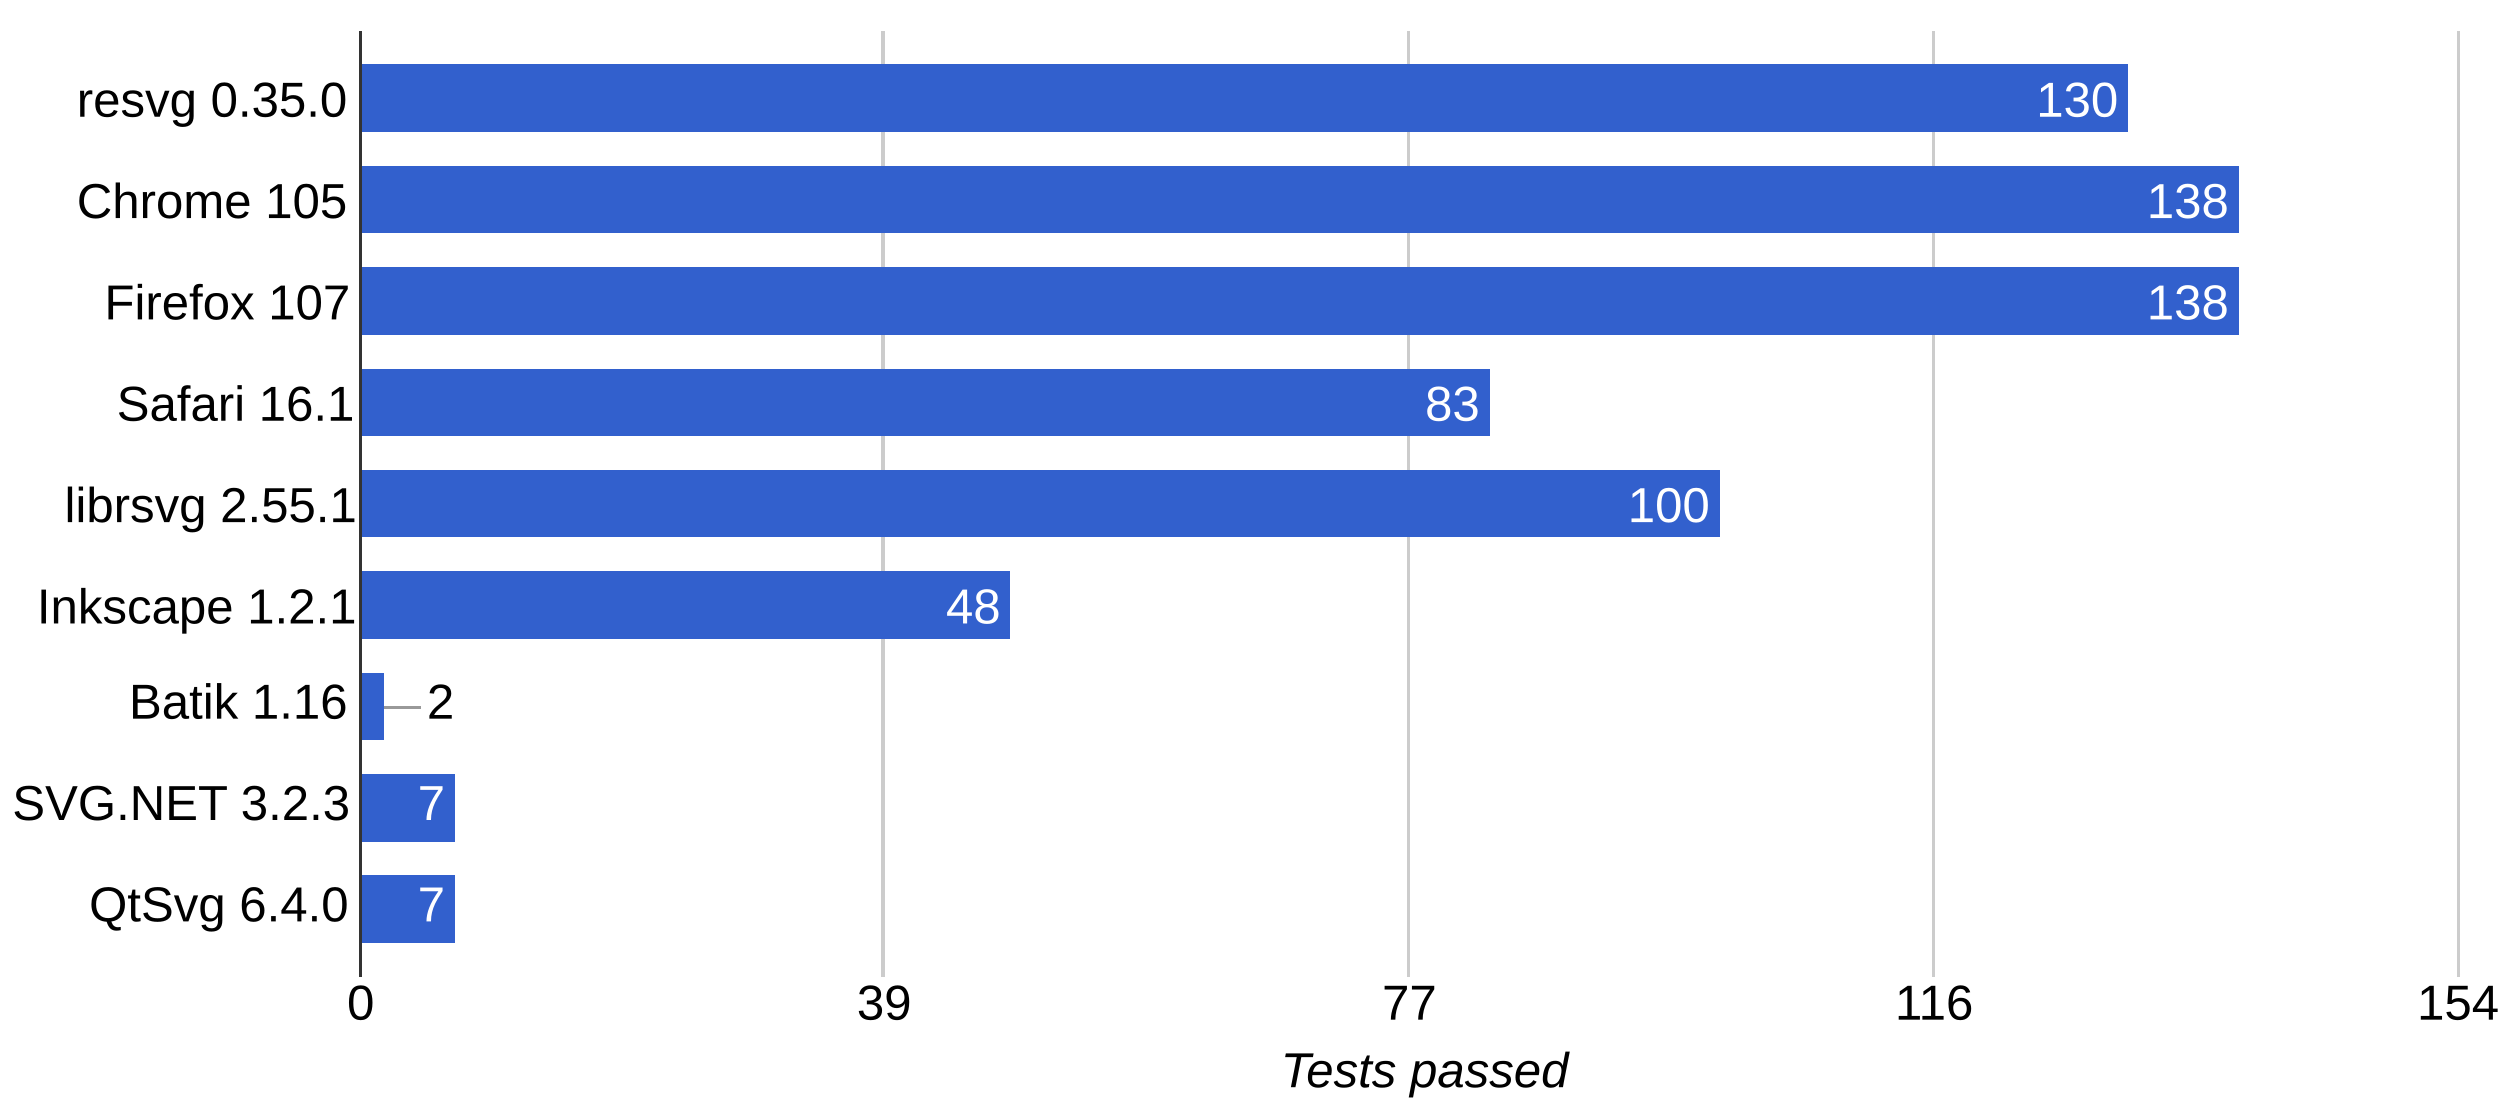
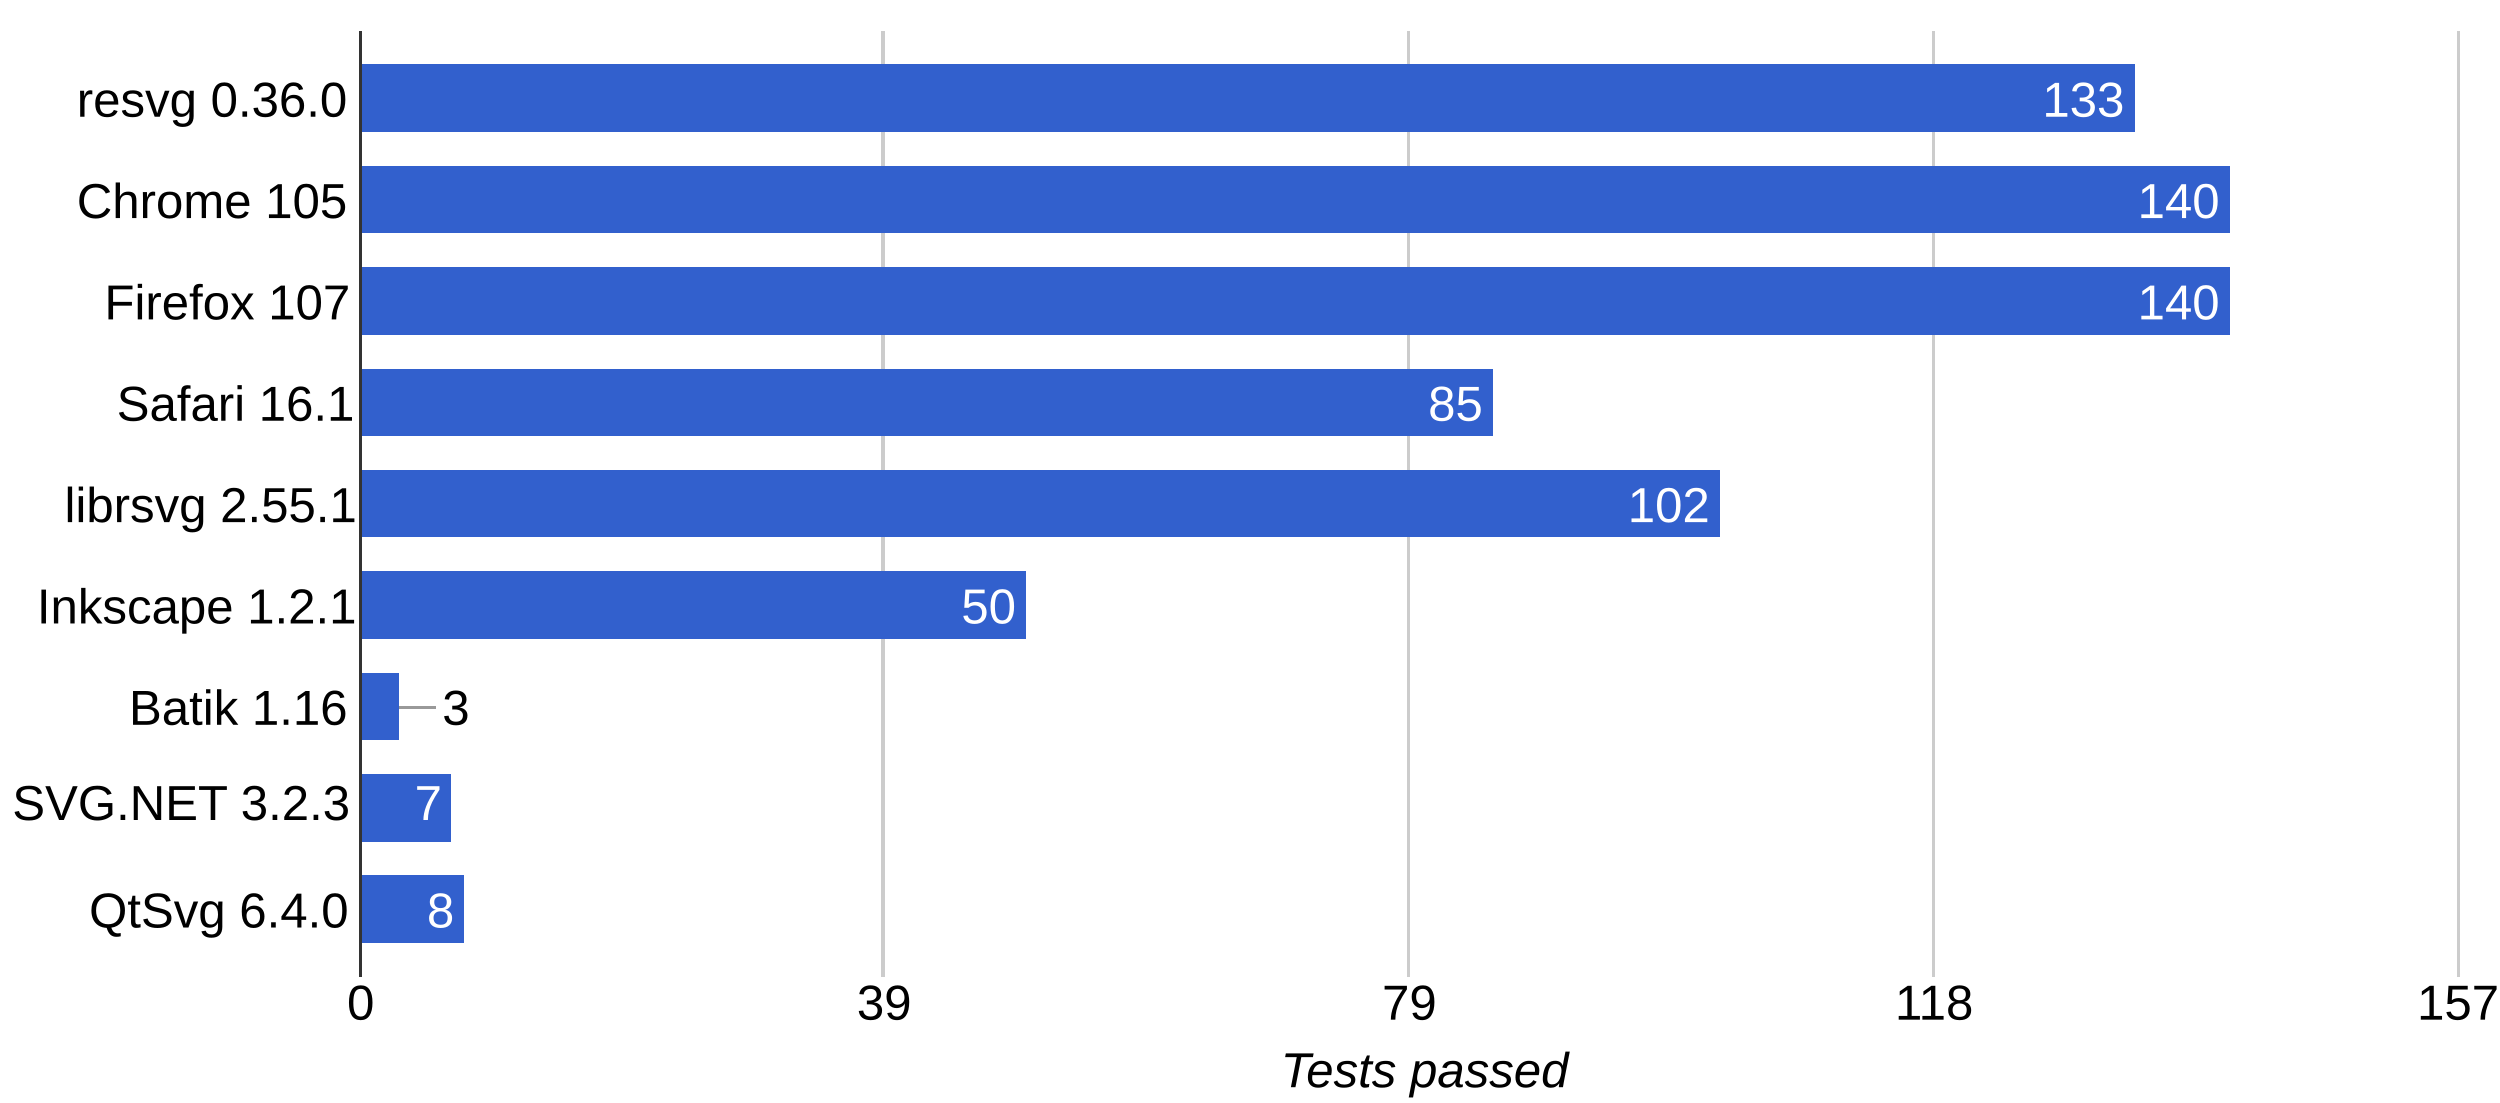
<svg xmlns="http://www.w3.org/2000/svg" height="359" shape-rendering="crispEdges" width="814">
  <rect width="814" height="359" fill="white" />
-   <text font-family="Arial" font-size="16" x="25" y="38">resvg 0.35.0</text>
+   <text font-family="Arial" font-size="16" x="25" y="38">resvg 0.36.0</text>
  <text font-family="Arial" font-size="16" x="25" y="71">Chrome 105</text>
  <text font-family="Arial" font-size="16" x="34" y="104">Firefox 107</text>
  <text font-family="Arial" font-size="16" x="38" y="137">Safari 16.1</text>
  <text font-family="Arial" font-size="16" x="21" y="170">librsvg 2.55.1</text>
  <text font-family="Arial" font-size="16" x="12" y="203">Inkscape 1.2.1</text>
-   <text font-family="Arial" font-size="16" x="42" y="234">Batik 1.16</text>
+   <text font-family="Arial" font-size="16" x="42" y="236">Batik 1.16</text>
  <text font-family="Arial" font-size="16" x="4" y="267">SVG.NET 3.2.3</text>
-   <text font-family="Arial" font-size="16" x="29" y="300">QtSvg 6.4.0</text>
+   <text font-family="Arial" font-size="16" x="29" y="302">QtSvg 6.4.0</text>
  <rect fill="#ccc" height="308" width="1" x="117" y="10" />
  <text fill="#000" font-family="Arial" font-size="16" x="113" y="332">0</text>
  <rect fill="#ccc" height="308" width="1" x="287" y="10" />
  <text fill="#000" font-family="Arial" font-size="16" x="279" y="332">39</text>
  <rect fill="#ccc" height="308" width="1" x="458" y="10" />
-   <text fill="#000" font-family="Arial" font-size="16" x="450" y="332">77</text>
+   <text fill="#000" font-family="Arial" font-size="16" x="450" y="332">79</text>
  <rect fill="#ccc" height="308" width="1" x="629" y="10" />
-   <text fill="#000" font-family="Arial" font-size="16" x="617" y="332">116</text>
+   <text fill="#000" font-family="Arial" font-size="16" x="617" y="332">118</text>
  <rect fill="#ccc" height="308" width="1" x="800" y="10" />
-   <text fill="#000" font-family="Arial" font-size="16" x="787" y="332">154</text>
-   <rect fill="#3260cd" height="22" width="576" x="117" y="21" />
-   <text fill="#fff" font-family="Arial" font-size="16" x="663" y="38">130</text>
-   <rect fill="#3260cd" height="22" width="612" x="117" y="54" />
-   <text fill="#fff" font-family="Arial" font-size="16" x="699" y="71">138</text>
-   <rect fill="#3260cd" height="22" width="612" x="117" y="87" />
-   <text fill="#fff" font-family="Arial" font-size="16" x="699" y="104">138</text>
-   <rect fill="#3260cd" height="22" width="368" x="117" y="120" />
-   <text fill="#fff" font-family="Arial" font-size="16" x="464" y="137">83</text>
+   <text fill="#000" font-family="Arial" font-size="16" x="787" y="332">157</text>
+   <rect fill="#3260cd" height="22" width="578" x="117" y="21" />
+   <text fill="#fff" font-family="Arial" font-size="16" x="665" y="38">133</text>
+   <rect fill="#3260cd" height="22" width="609" x="117" y="54" />
+   <text fill="#fff" font-family="Arial" font-size="16" x="696" y="71">140</text>
+   <rect fill="#3260cd" height="22" width="609" x="117" y="87" />
+   <text fill="#fff" font-family="Arial" font-size="16" x="696" y="104">140</text>
+   <rect fill="#3260cd" height="22" width="369" x="117" y="120" />
+   <text fill="#fff" font-family="Arial" font-size="16" x="465" y="137">85</text>
  <rect fill="#3260cd" height="22" width="443" x="117" y="153" />
-   <text fill="#fff" font-family="Arial" font-size="16" x="530" y="170">100</text>
-   <rect fill="#3260cd" height="22" width="212" x="117" y="186" />
-   <text fill="#fff" font-family="Arial" font-size="16" x="308" y="203">48</text>
-   <rect fill="#3260cd" height="22" width="8" x="117" y="219" />
-   <rect fill="#999" height="1" width="12" x="125" y="230" />
-   <text fill="#000" font-family="Arial" font-size="16" x="139" y="234">2</text>
-   <rect fill="#3260cd" height="22" width="31" x="117" y="252" />
-   <text fill="#fff" font-family="Arial" font-size="16" x="136" y="267">7</text>
-   <rect fill="#3260cd" height="22" width="31" x="117" y="285" />
-   <text fill="#fff" font-family="Arial" font-size="16" x="136" y="300">7</text>
+   <text fill="#fff" font-family="Arial" font-size="16" x="530" y="170">102</text>
+   <rect fill="#3260cd" height="22" width="217" x="117" y="186" />
+   <text fill="#fff" font-family="Arial" font-size="16" x="313" y="203">50</text>
+   <rect fill="#3260cd" height="22" width="13" x="117" y="219" />
+   <rect fill="#999" height="1" width="12" x="130" y="230" />
+   <text fill="#000" font-family="Arial" font-size="16" x="144" y="236">3</text>
+   <rect fill="#3260cd" height="22" width="30" x="117" y="252" />
+   <text fill="#fff" font-family="Arial" font-size="16" x="135" y="267">7</text>
+   <rect fill="#3260cd" height="22" width="34" x="117" y="285" />
+   <text fill="#fff" font-family="Arial" font-size="16" x="139" y="302">8</text>
  <rect fill="#333" height="308" width="1" x="117" y="10" />
  <text font-family="Arial" font-size="16" font-style="italic" x="417" y="354">Tests passed</text>
</svg>
